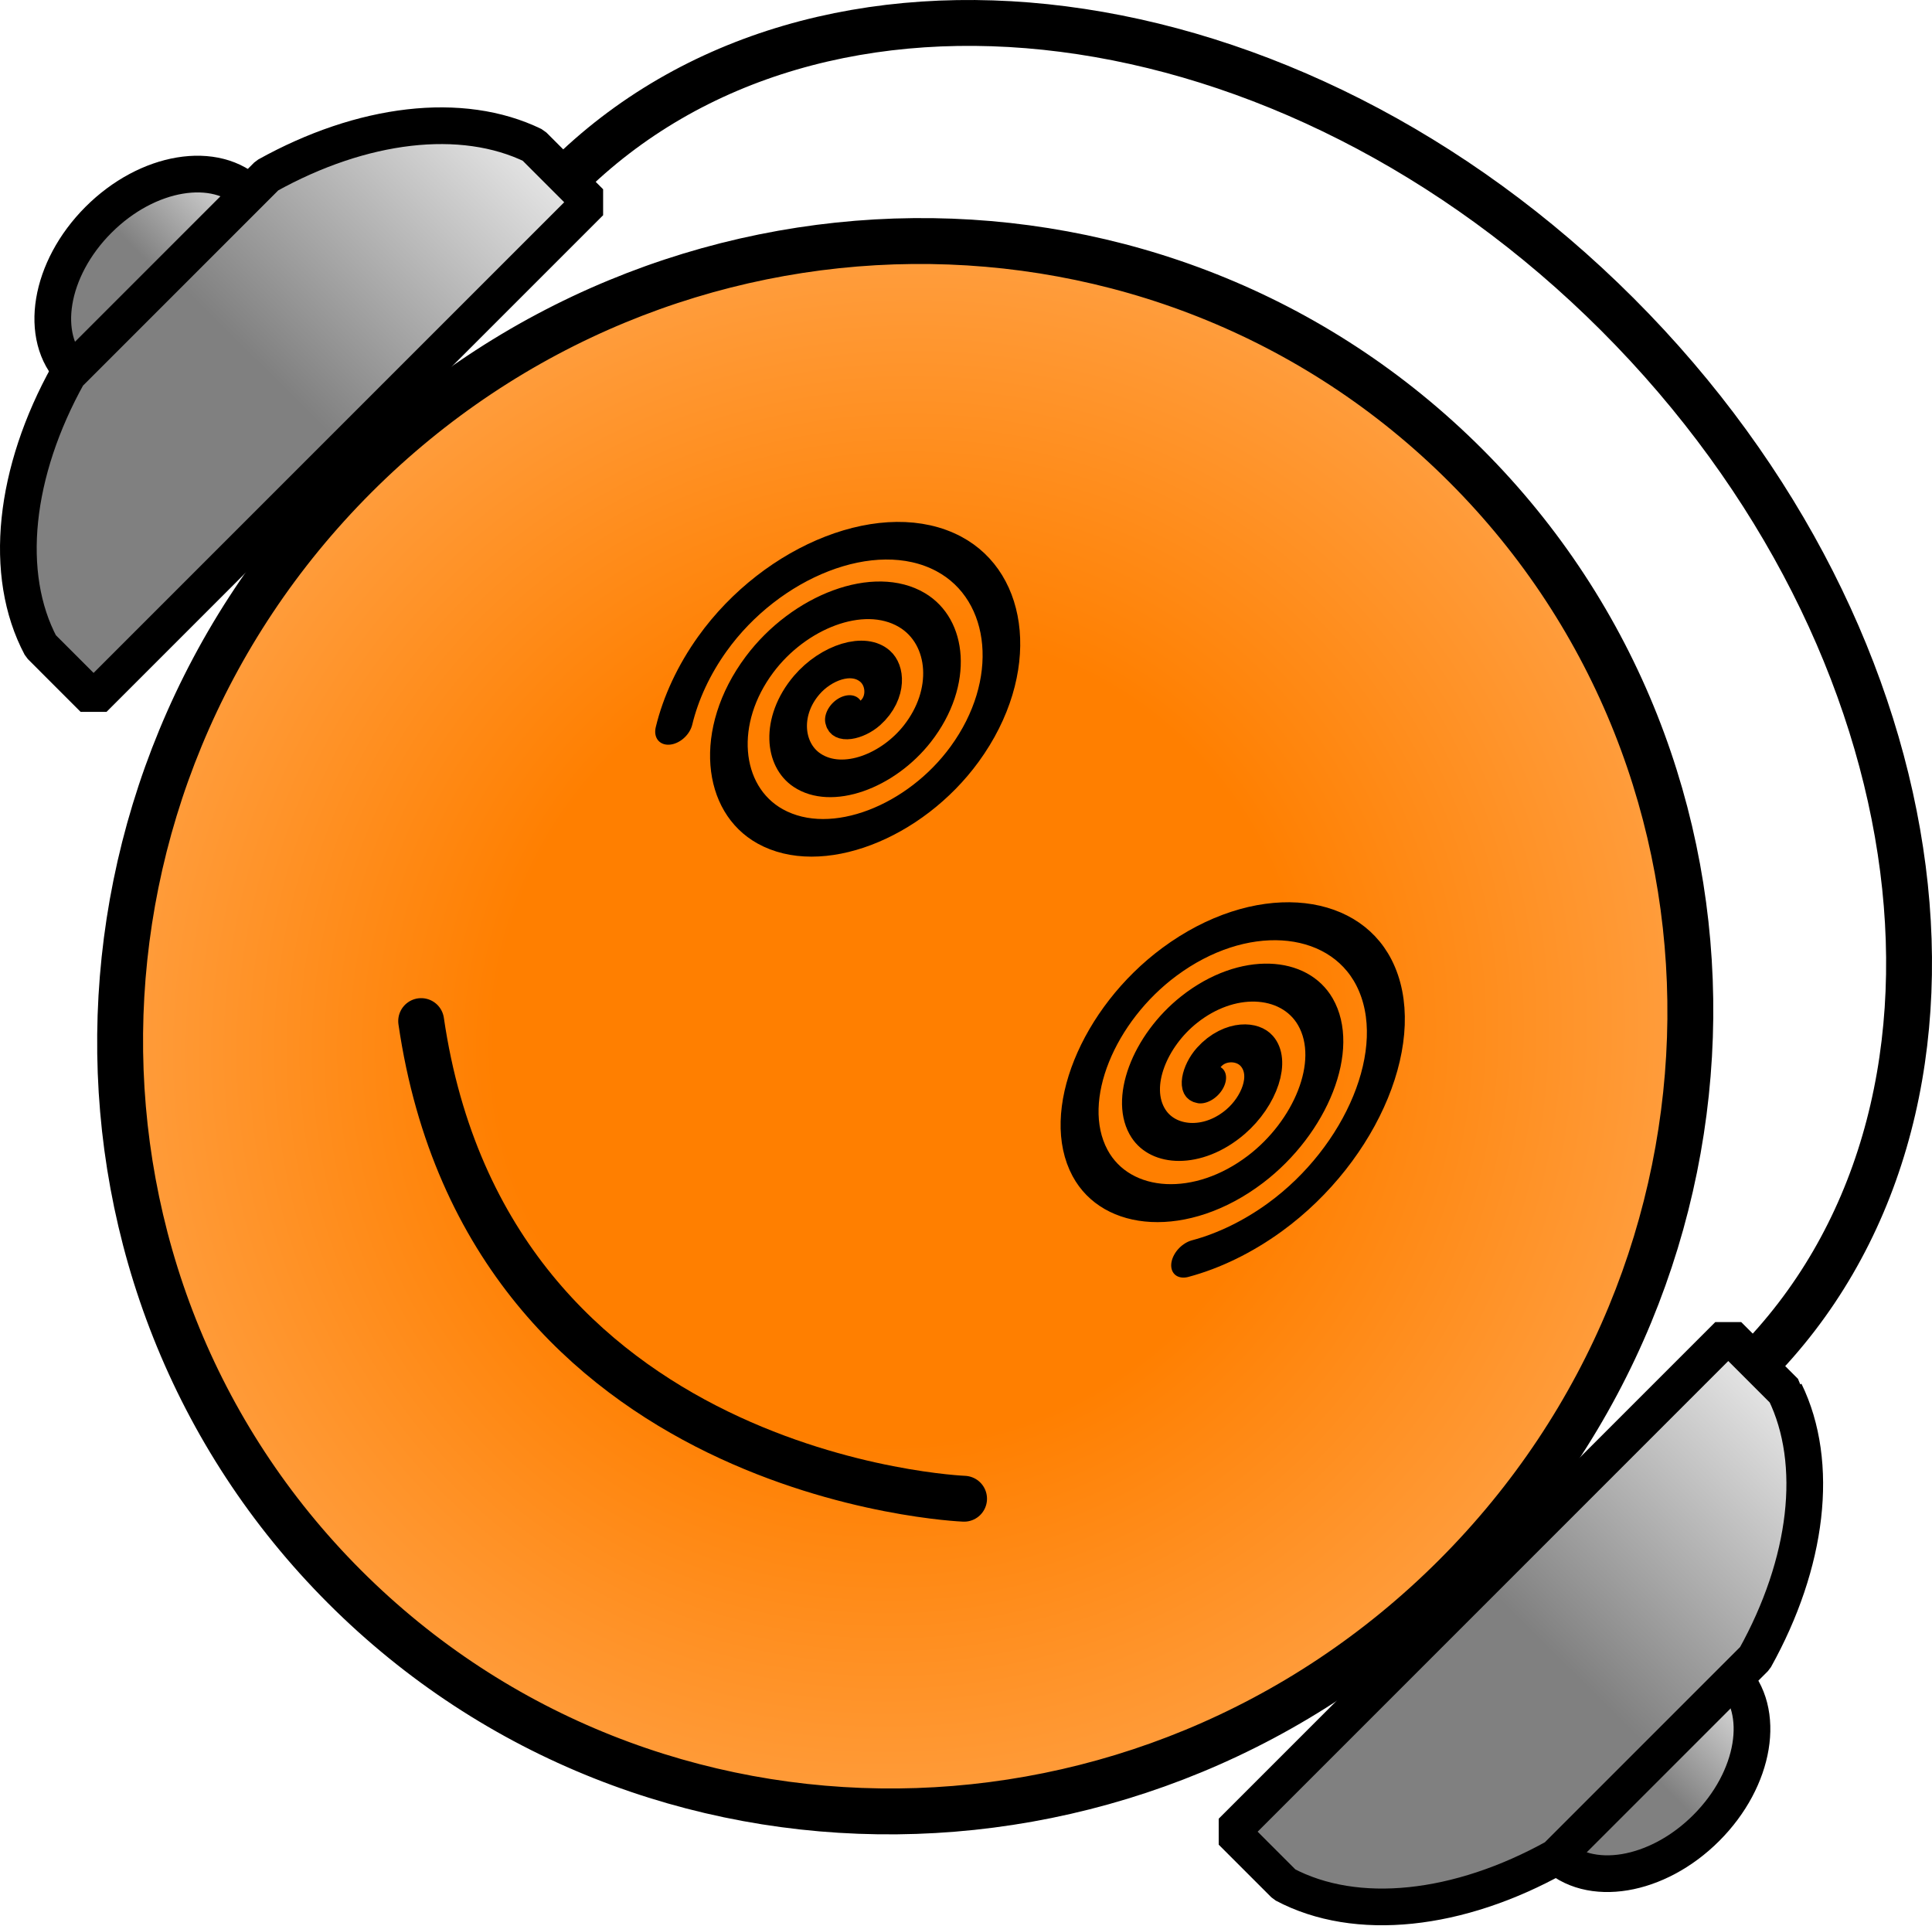
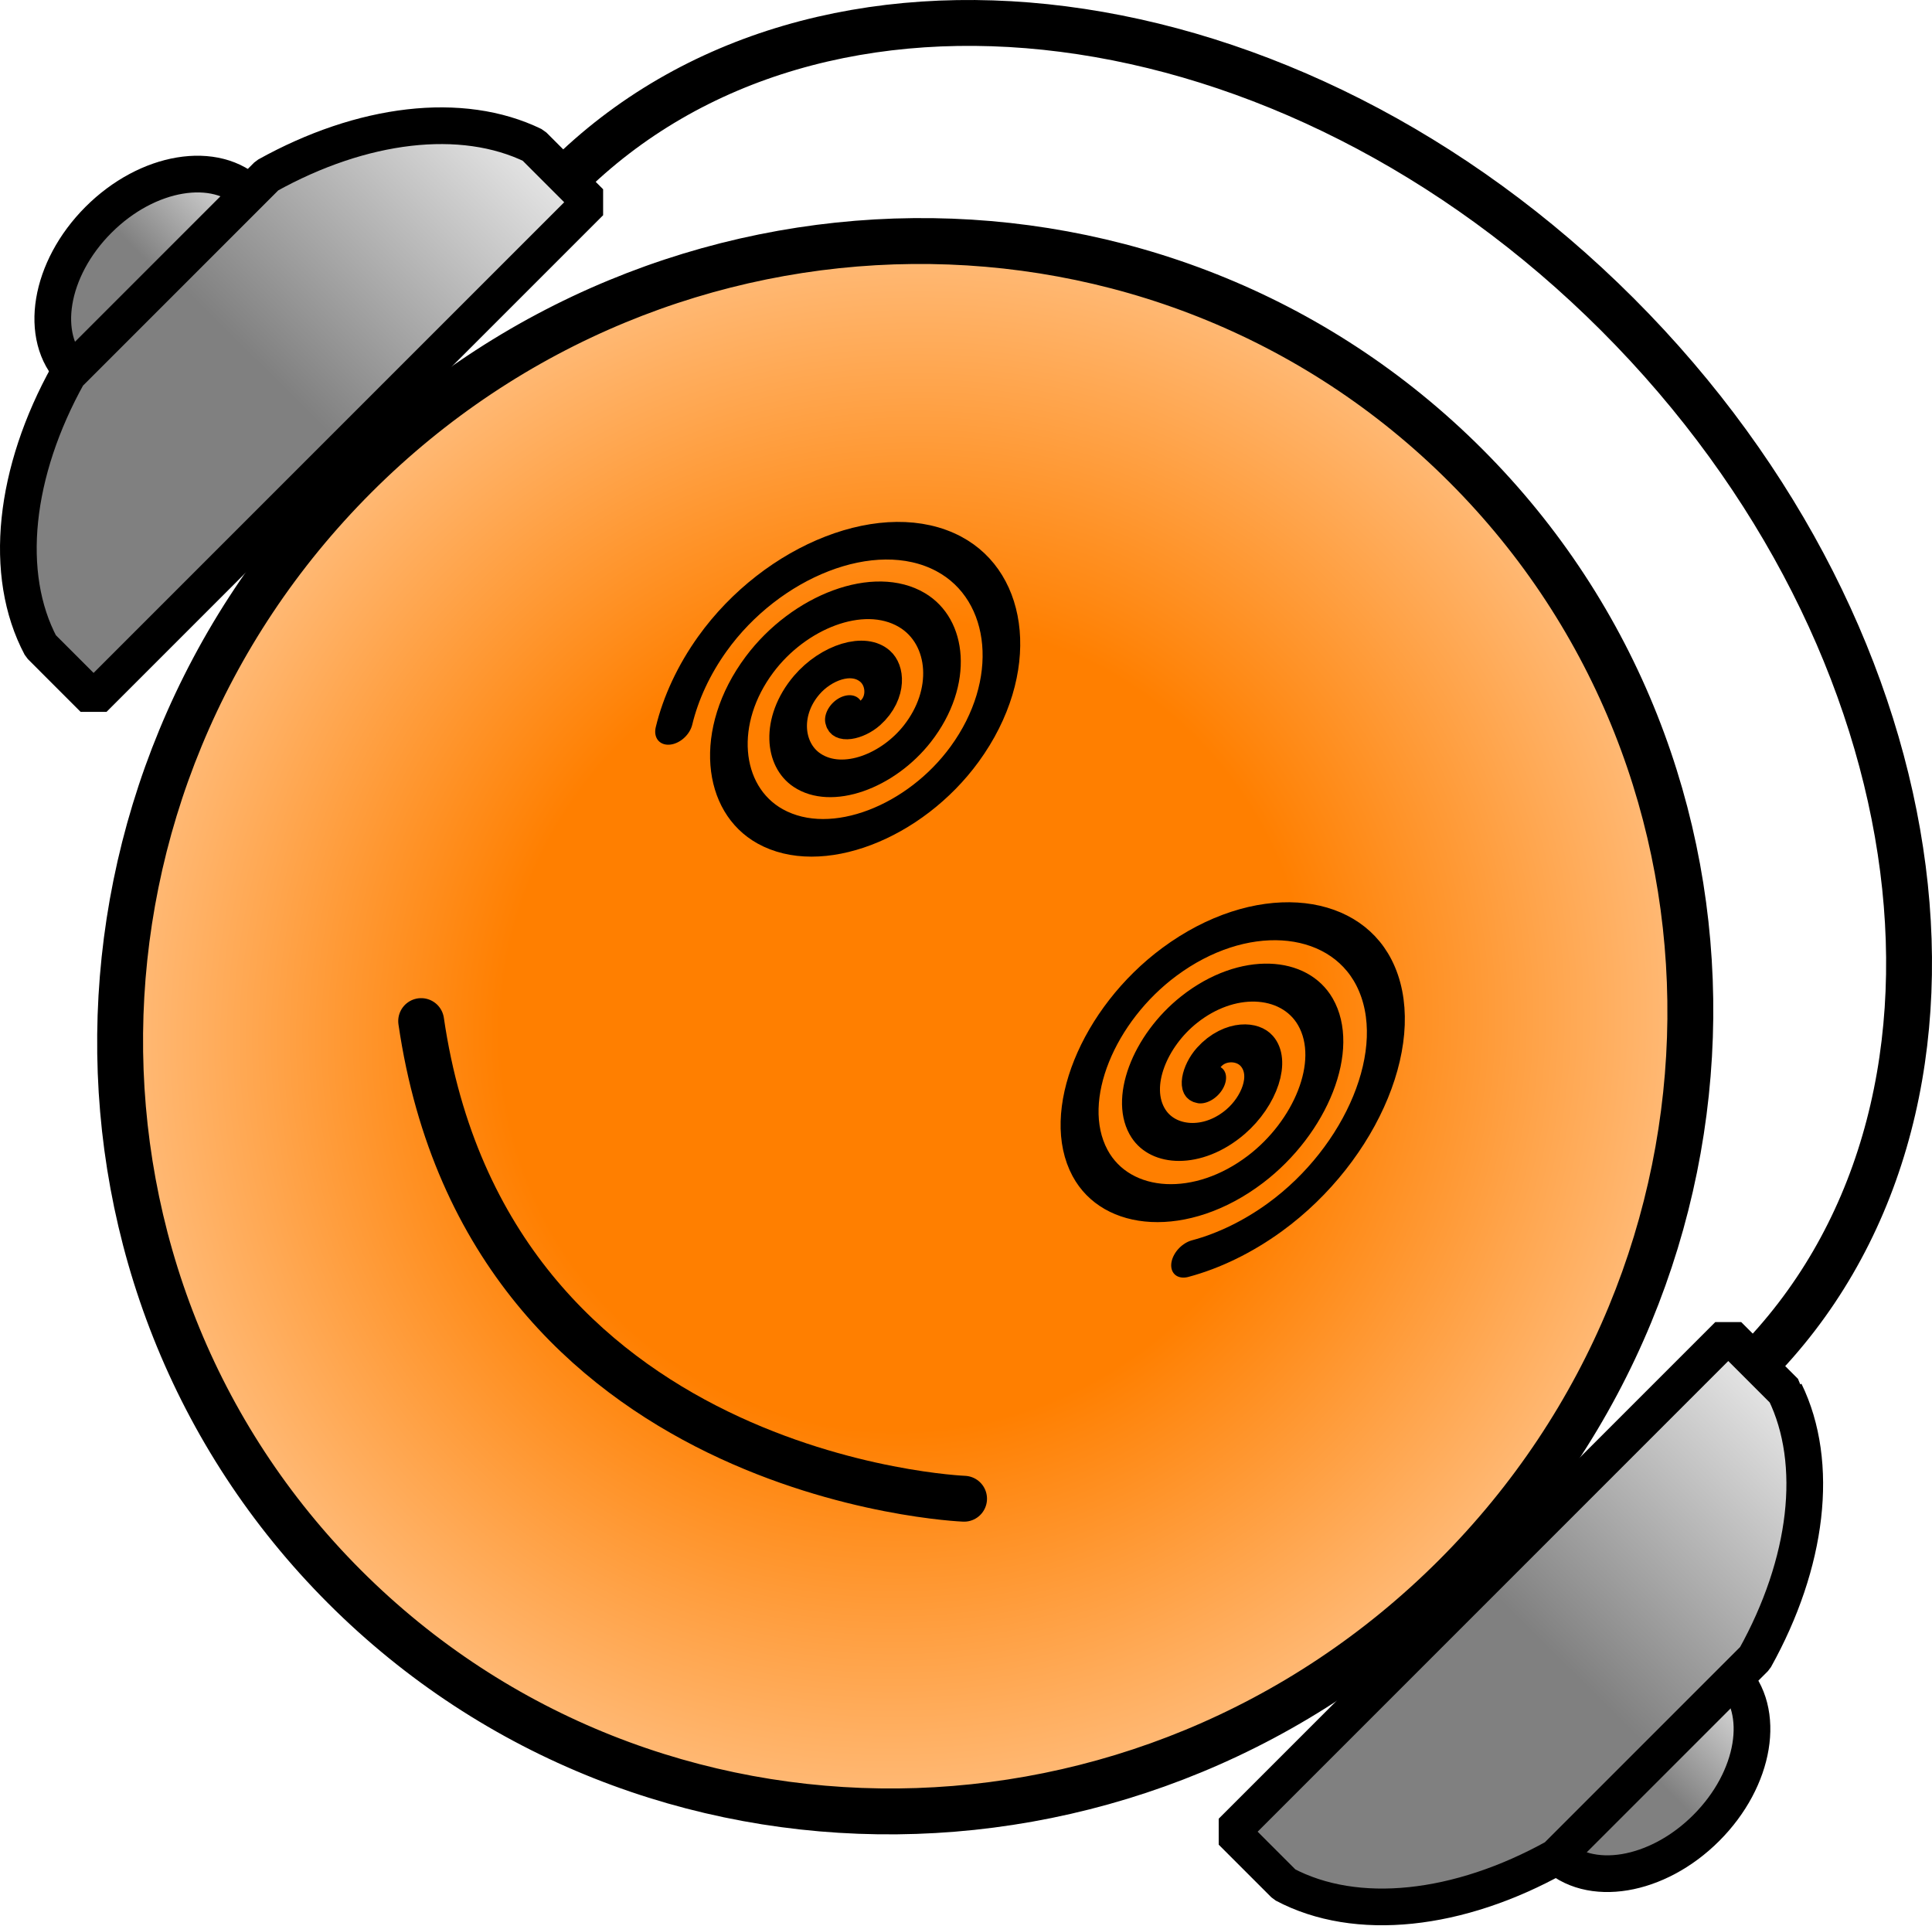
<svg xmlns="http://www.w3.org/2000/svg" xmlns:ns1="http://www.openswatchbook.org/uri/2009/osb" xmlns:xlink="http://www.w3.org/1999/xlink" width="414.68" height="413.197" id="svg2" version="1.0">
  <defs id="defs4">
+     <linearGradient id="linearGradient5151">
+       <stop style="stop-color:#ff7f00;stop-opacity:1;" offset="0" id="stop5153" />
+       <stop id="stop5159" offset="0.5" style="stop-color:#ff7f00;stop-opacity:1;" />
+       <stop style="stop-color:#ffbf81;stop-opacity:1;" offset="1" id="stop5155" />
+     </linearGradient>
    <linearGradient id="linearGradient5268">
      <stop style="stop-color:#808080;stop-opacity:1;" offset="0" id="stop5270" />
      <stop id="stop7350" offset="0.5" style="stop-color:#808080;stop-opacity:1;" />
      <stop style="stop-color:#ffffff;stop-opacity:1;" offset="1" id="stop5272" />
    </linearGradient>
    <linearGradient id="linearGradient5260">
      <stop style="stop-color:#808080;stop-opacity:1;" offset="0" id="stop5262" />
      <stop id="stop7332" offset="0.5" style="stop-color:#808080;stop-opacity:1;" />
      <stop style="stop-color:#ffffff;stop-opacity:1;" offset="1" id="stop5264" />
    </linearGradient>
    <linearGradient id="linearGradient5252">
      <stop style="stop-color:#808080;stop-opacity:1;" offset="0" id="stop5254" />
      <stop id="stop7344" offset="0.5" style="stop-color:#808080;stop-opacity:1;" />
      <stop style="stop-color:#ffffff;stop-opacity:1;" offset="1" id="stop5256" />
    </linearGradient>
    <linearGradient id="linearGradient5244">
      <stop style="stop-color:#808080;stop-opacity:1;" offset="0" id="stop5246" />
      <stop id="stop7338" offset="0.5" style="stop-color:#808080;stop-opacity:1;" />
      <stop style="stop-color:#ffffff;stop-opacity:1;" offset="1" id="stop5248" />
    </linearGradient>
    <linearGradient id="linearGradient3798" ns1:paint="gradient">
      <stop style="stop-color:#ff7f00;stop-opacity:1;" offset="0" id="stop3800" />
      <stop id="stop5280" offset="0.5" style="stop-color:#ff7f00;stop-opacity:1;" />
      <stop style="stop-color:#ff9f41;stop-opacity:1;" offset="1" id="stop3802" />
    </linearGradient>
    <linearGradient xlink:href="#linearGradient5244" id="linearGradient5250" x1="63.72" y1="724.969" x2="130.606" y2="661.249" gradientUnits="userSpaceOnUse" />
    <linearGradient xlink:href="#linearGradient5252" id="linearGradient5258" x1="329.513" y1="987.73" x2="390.638" y2="921.997" gradientUnits="userSpaceOnUse" />
    <linearGradient xlink:href="#linearGradient5260" id="linearGradient5266" x1="28.183" y1="692.086" x2="57.789" y2="672.634" gradientUnits="userSpaceOnUse" />
    <linearGradient xlink:href="#linearGradient5268" id="linearGradient5274" x1="360.438" y1="1023.048" x2="379.983" y2="995.548" gradientUnits="userSpaceOnUse" />
    <radialGradient xlink:href="#linearGradient3798" id="radialGradient5284" cx="388.093" cy="489.857" fx="388.093" fy="489.857" r="185.398" gradientTransform="matrix(1,0,0,0.9860505,0,6.791223)" gradientUnits="userSpaceOnUse" />
    <linearGradient xlink:href="#linearGradient5252" id="linearGradient7309" gradientUnits="userSpaceOnUse" x1="329.513" y1="987.73" x2="390.638" y2="921.997" />
    <linearGradient xlink:href="#linearGradient5260" id="linearGradient7330" x1="8.061" y1="722.269" x2="59.13" y2="672.634" gradientUnits="userSpaceOnUse" />
    <linearGradient xlink:href="#linearGradient5244" id="linearGradient7336" x1="0.671" y1="792.713" x2="130.606" y2="661.919" gradientUnits="userSpaceOnUse" />
    <linearGradient xlink:href="#linearGradient5252" id="linearGradient7342" x1="261.097" y1="1052.791" x2="391.309" y2="921.327" gradientUnits="userSpaceOnUse" />
    <linearGradient xlink:href="#linearGradient5268" id="linearGradient7348" x1="329.584" y1="1045.183" x2="379.312" y2="994.877" gradientUnits="userSpaceOnUse" />
+     <linearGradient xlink:href="#linearGradient5252" id="linearGradient5135" gradientUnits="userSpaceOnUse" x1="261.097" y1="1052.791" x2="391.309" y2="921.327" />
+     <linearGradient xlink:href="#linearGradient5244" id="linearGradient5138" gradientUnits="userSpaceOnUse" x1="0.671" y1="792.713" x2="130.606" y2="661.919" />
+     <linearGradient xlink:href="#linearGradient5260" id="linearGradient5146" gradientUnits="userSpaceOnUse" x1="8.061" y1="722.269" x2="59.13" y2="672.634" />
+     <linearGradient xlink:href="#linearGradient5268" id="linearGradient5149" gradientUnits="userSpaceOnUse" x1="329.584" y1="1045.183" x2="379.312" y2="994.877" />
+     <radialGradient xlink:href="#linearGradient5151" id="radialGradient5157" cx="387.069" cy="486.845" fx="387.069" fy="486.845" r="185.398" gradientTransform="matrix(1,0,0,0.9860505,0,6.791223)" gradientUnits="userSpaceOnUse" />
  </defs>
  <g id="layer1" transform="translate(-4.8031693e-6,-639.1655)">
-     <g id="g7352">
-       <path id="path3226" d="m 371.679,998.772 c 7.516,7.516 5.089,22.17 -5.447,32.706 -10.536,10.536 -25.19,12.964 -32.706,5.447 -0.235,-0.235 -0.459,-0.469 -0.675,-0.717 l 38.111,-38.111 c 0.248,0.215 0.482,0.44 0.717,0.675 z" style="fill:url(#linearGradient7348);fill-opacity:1.0;fill-rule:evenodd;stroke:#000000;stroke-width:7.876;stroke-linecap:butt;stroke-linejoin:bevel;stroke-miterlimit:4;stroke-opacity:1;stroke-dasharray:none" />
-       <path id="path2435" d="m 53.847,680.891 c -7.516,-7.516 -22.17,-5.089 -32.706,5.447 -10.536,10.536 -12.964,25.19 -5.447,32.706 0.235,0.235 0.469,0.459 0.717,0.675 l 38.111,-38.111 c -0.215,-0.248 -0.44,-0.482 -0.675,-0.717 z" style="fill:url(#linearGradient7330);fill-opacity:1.0;fill-rule:evenodd;stroke:#000000;stroke-width:7.876;stroke-linecap:butt;stroke-linejoin:bevel;stroke-miterlimit:4;stroke-opacity:1;stroke-dasharray:none" />
-       <path transform="matrix(0.6548679,0.6548679,-0.6775288,0.6775288,270.6694,276.0808)" d="m 567.241,486.845 a 180.172,177.586 0 1 1 -360.345,0 180.172,177.586 0 1 1 360.345,0 z" id="path2393" style="fill:url(#radialGradient5284);fill-opacity:1;fill-rule:evenodd;stroke:#000000;stroke-width:10.451;stroke-linecap:butt;stroke-linejoin:miter;stroke-miterlimit:4;stroke-opacity:1;stroke-dasharray:none" />
+     <g id="g5161">
+       <path id="path3226" d="m 371.679,998.772 c 7.516,7.516 5.089,22.17 -5.447,32.706 -10.536,10.536 -25.19,12.964 -32.706,5.447 -0.235,-0.235 -0.459,-0.469 -0.675,-0.717 l 38.111,-38.111 c 0.248,0.215 0.482,0.44 0.717,0.675 z" style="fill:url(#linearGradient5149);fill-opacity:1;fill-rule:evenodd;stroke:#000000;stroke-width:7.876;stroke-linecap:butt;stroke-linejoin:bevel;stroke-miterlimit:4;stroke-opacity:1;stroke-dasharray:none" />
+       <path id="path2435" d="m 53.847,680.891 c -7.516,-7.516 -22.17,-5.089 -32.706,5.447 -10.536,10.536 -12.964,25.19 -5.447,32.706 0.235,0.235 0.469,0.459 0.717,0.675 l 38.111,-38.111 c -0.215,-0.248 -0.44,-0.482 -0.675,-0.717 z" style="fill:url(#linearGradient5146);fill-opacity:1;fill-rule:evenodd;stroke:#000000;stroke-width:7.876;stroke-linecap:butt;stroke-linejoin:bevel;stroke-miterlimit:4;stroke-opacity:1;stroke-dasharray:none" />
+       <path transform="matrix(0.6548679,0.6548679,-0.6775288,0.6775288,270.6694,276.0808)" d="m 567.241,486.845 a 180.172,177.586 0 1 1 -360.345,0 180.172,177.586 0 1 1 360.345,0 z" id="path2393" style="fill:url(#radialGradient5157);fill-opacity:1;fill-rule:evenodd;stroke:#000000;stroke-width:10.451;stroke-linecap:butt;stroke-linejoin:miter;stroke-miterlimit:4;stroke-opacity:1;stroke-dasharray:none" />
      <path transform="matrix(0.6385968,0.6385968,-0.9257094,0.9257094,443.216,272.3058)" d="m 325.296,423.309 c -2.166,1.074 -4.096,-1.445 -4.25,-3.358 -0.307,-3.817 3.5,-6.438 7.002,-6.275 5.367,0.251 8.848,5.584 8.3,10.647 -0.748,6.908 -7.676,11.281 -14.291,10.324 -8.448,-1.222 -13.726,-9.771 -12.349,-17.936 1.685,-9.99 11.867,-16.177 21.58,-14.374 11.531,2.141 18.632,13.965 16.398,25.225 -2.593,13.073 -16.063,21.089 -28.869,18.423 -14.616,-3.043 -23.548,-18.161 -20.448,-32.514 3.491,-16.159 20.26,-26.009 36.158,-22.473 17.702,3.937 28.47,22.359 24.497,39.803 -1.225,5.381 -3.755,10.436 -7.3,14.663" id="path3165" style="fill:none;stroke:#000000;stroke-width:7.243;stroke-linecap:round;stroke-linejoin:miter;stroke-miterlimit:4;stroke-opacity:1;stroke-dasharray:none" />
      <path transform="matrix(-0.6413594,-0.6413594,-0.8803621,0.8803621,762.4165,628.3705)" d="m 325.296,423.309 c -2.166,1.074 -4.096,-1.445 -4.25,-3.358 -0.307,-3.817 3.5,-6.438 7.002,-6.275 5.367,0.251 8.848,5.584 8.3,10.647 -0.748,6.908 -7.676,11.281 -14.291,10.324 -8.448,-1.222 -13.726,-9.771 -12.349,-17.936 1.685,-9.99 11.867,-16.177 21.58,-14.374 11.531,2.141 18.632,13.965 16.398,25.225 -2.593,13.073 -16.063,21.089 -28.869,18.423 -14.616,-3.043 -23.548,-18.161 -20.448,-32.514 3.491,-16.159 20.26,-26.009 36.158,-22.473 17.702,3.937 28.47,22.359 24.497,39.803 -1.225,5.381 -3.755,10.436 -7.3,14.663" id="path3167" style="fill:none;stroke:#000000;stroke-width:7.411;stroke-linecap:round;stroke-linejoin:miter;stroke-miterlimit:4;stroke-opacity:1;stroke-dasharray:none" />
      <path id="path3225" d="M 90.396,858.308 C 104.797,956.815 206.926,960.82 206.926,960.82" style="fill:none;stroke:#000000;stroke-width:9.844;stroke-linecap:round;stroke-linejoin:miter;stroke-miterlimit:4;stroke-opacity:1;stroke-dasharray:none" />
      <path id="path2405" d="m 121.001,677.963 c 0.099,-0.1 0.199,-0.2 0.299,-0.3 54.337,-54.337 155.531,-41.344 225.879,29.004 70.348,70.348 83.341,171.541 29.004,225.879 l -2e-5,10e-6 c -0.1,0.1 -0.2,0.199 -0.3,0.299" style="fill:none;stroke:#000000;stroke-width:9.844;stroke-linecap:butt;stroke-linejoin:bevel;stroke-miterlimit:4;stroke-opacity:1;stroke-dasharray:none" />
-       <path id="rect3299" d="M 114.492,670.395 C 99.103,662.893 77.703,665.507 57.335,676.841 L 14.629,719.546 C 3.012,740.425 0.557,762.377 8.768,777.838 L 20.085,789.155 126.668,682.571 114.492,670.395 z" style="fill:url(#linearGradient7336);fill-opacity:1.0;stroke:#000000;stroke-width:7.876;stroke-linecap:round;stroke-linejoin:bevel;stroke-miterlimit:4;stroke-opacity:1;stroke-dasharray:none" />
-       <path id="path2398" d="m 383.125,937.87 c 7.501,15.389 4.888,36.789 -6.446,57.157 l -42.705,42.705 c -20.879,11.618 -42.831,14.072 -58.292,5.862 l -11.317,-11.317 106.584,-106.584 12.176,12.176 z" style="fill:url(#linearGradient7342);fill-opacity:1.0;stroke:#000000;stroke-width:7.876;stroke-linecap:round;stroke-linejoin:bevel;stroke-miterlimit:4;stroke-opacity:1;stroke-dasharray:none" />
+       <path id="rect3299" d="M 114.492,670.395 C 99.103,662.893 77.703,665.507 57.335,676.841 L 14.629,719.546 C 3.012,740.425 0.557,762.377 8.768,777.838 L 20.085,789.155 126.668,682.571 114.492,670.395 z" style="fill:url(#linearGradient5138);fill-opacity:1;stroke:#000000;stroke-width:7.876;stroke-linecap:round;stroke-linejoin:bevel;stroke-miterlimit:4;stroke-opacity:1;stroke-dasharray:none" />
+       <path id="path2398" d="m 383.125,937.87 c 7.501,15.389 4.888,36.789 -6.446,57.157 l -42.705,42.705 c -20.879,11.618 -42.831,14.072 -58.292,5.862 l -11.317,-11.317 106.584,-106.584 12.176,12.176 z" style="fill:url(#linearGradient5135);fill-opacity:1;stroke:#000000;stroke-width:7.876;stroke-linecap:round;stroke-linejoin:bevel;stroke-miterlimit:4;stroke-opacity:1;stroke-dasharray:none" />
    </g>
  </g>
</svg>
